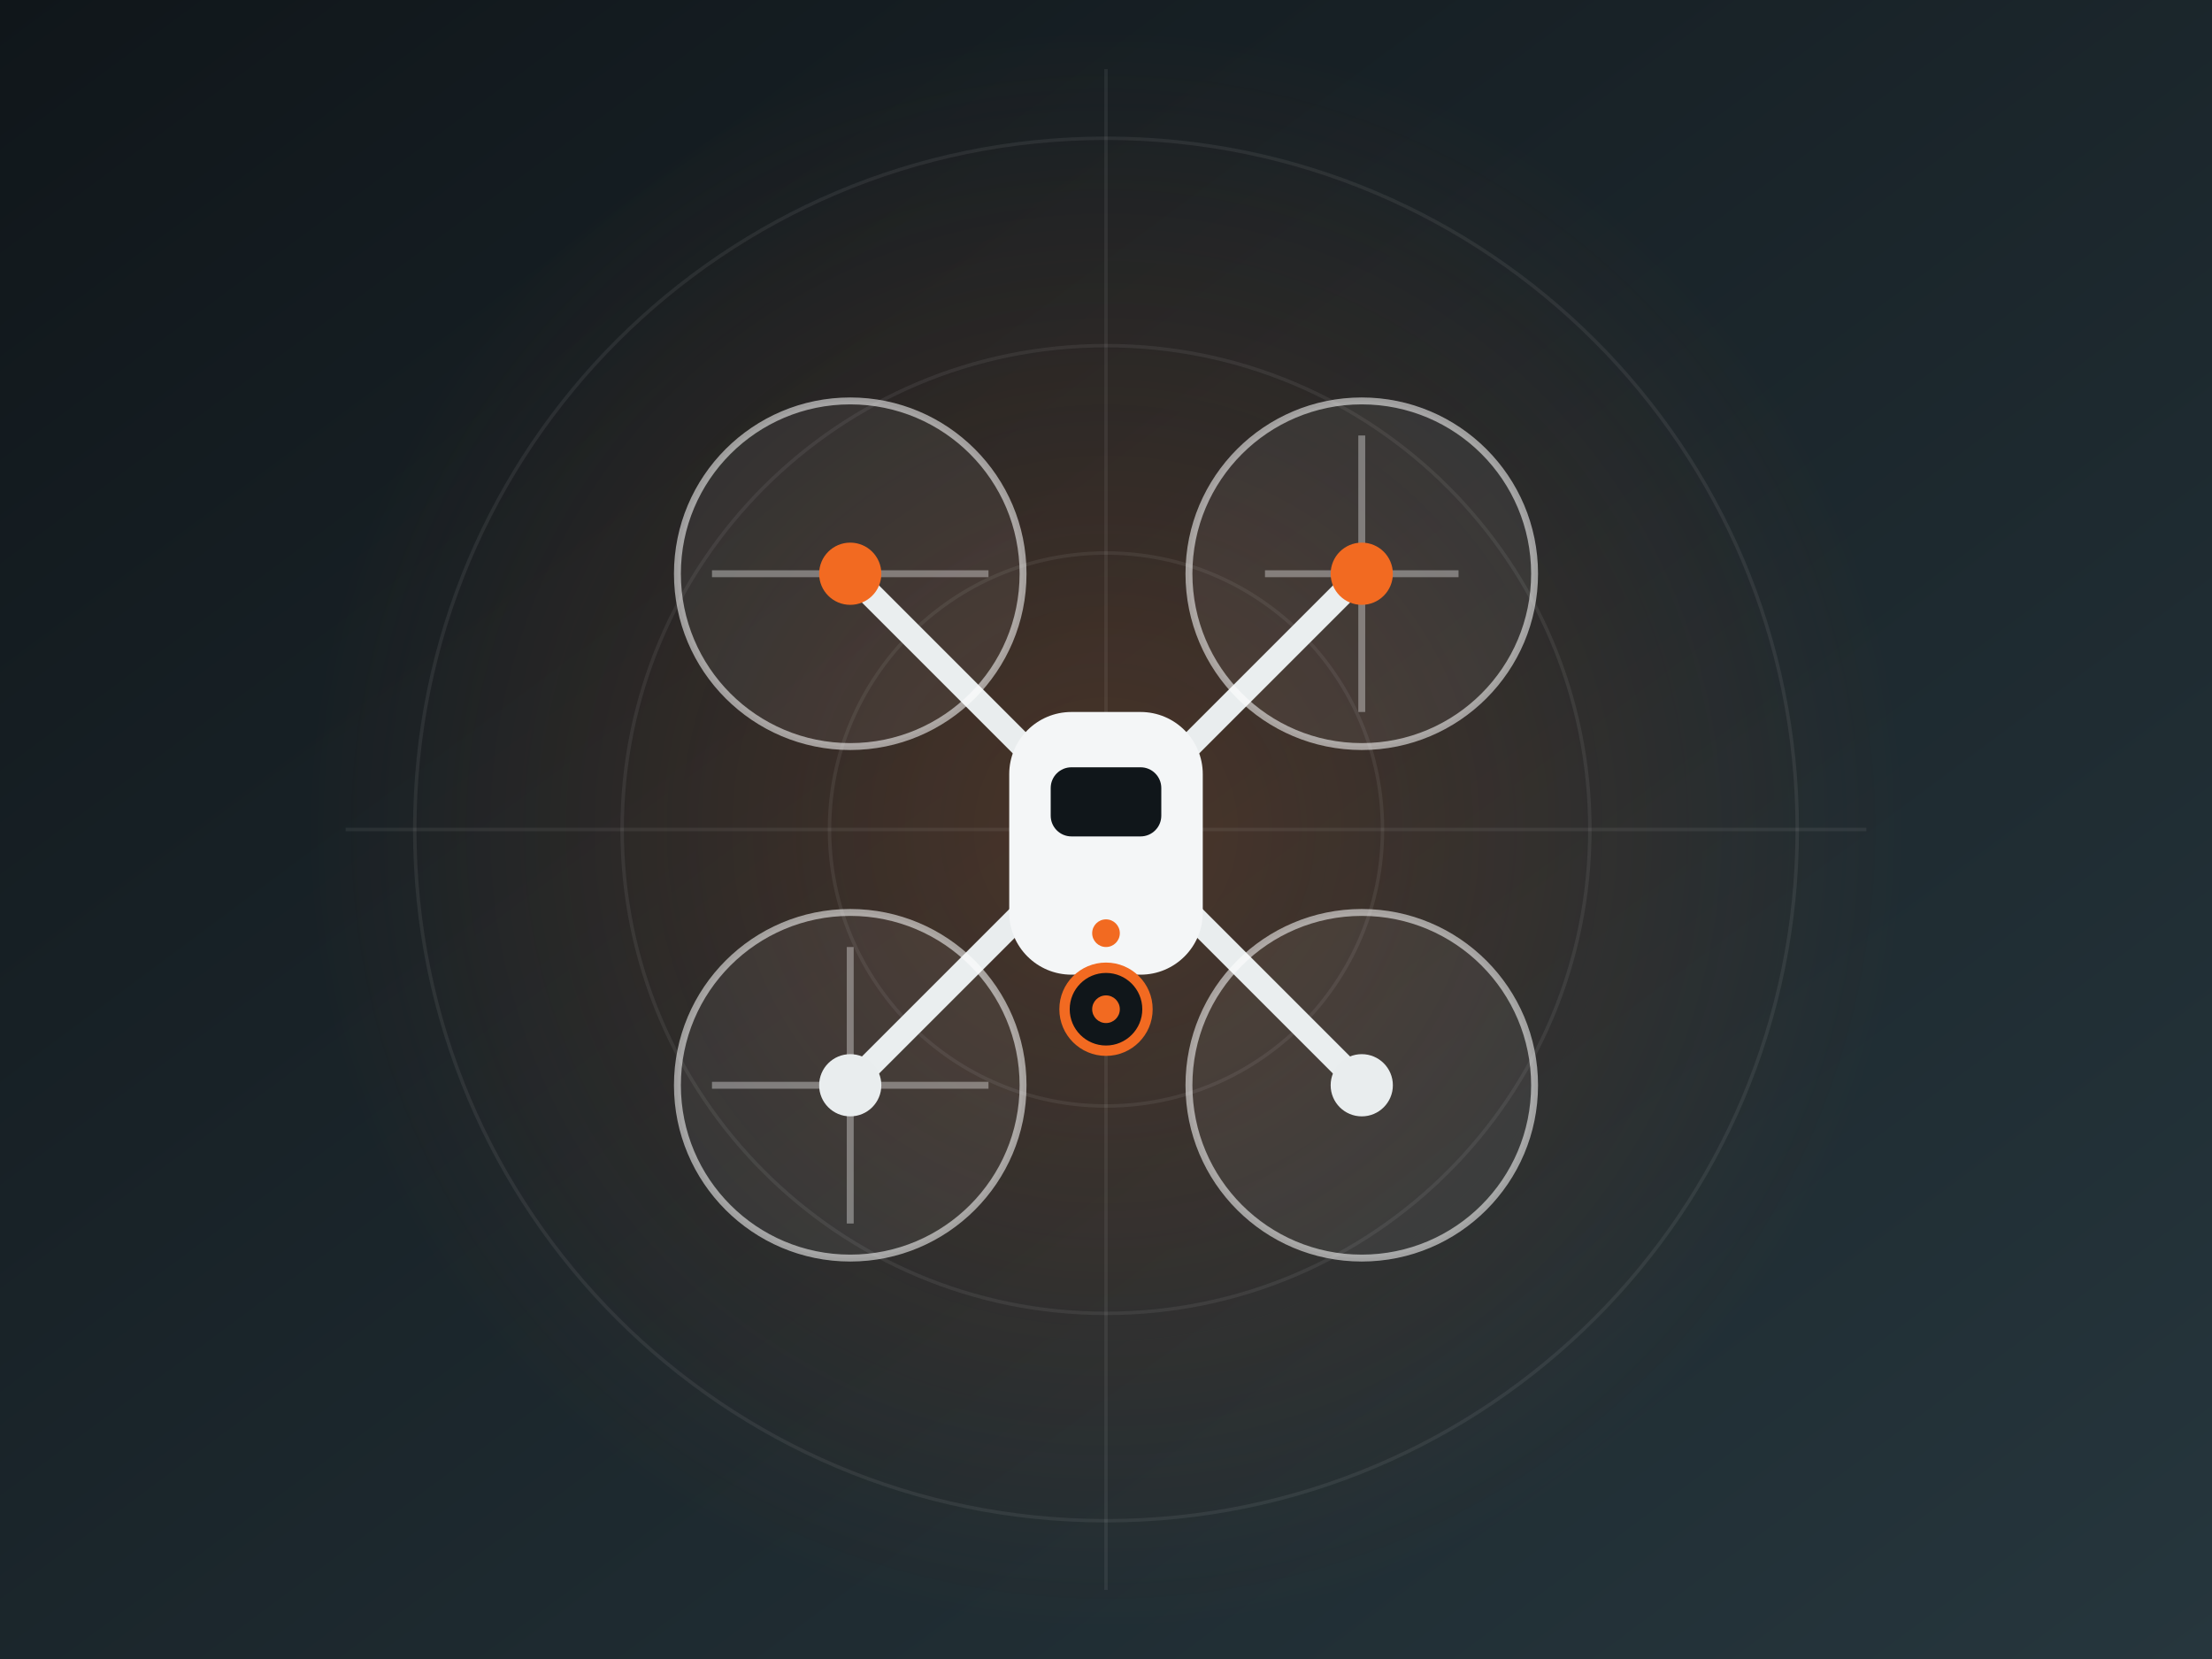
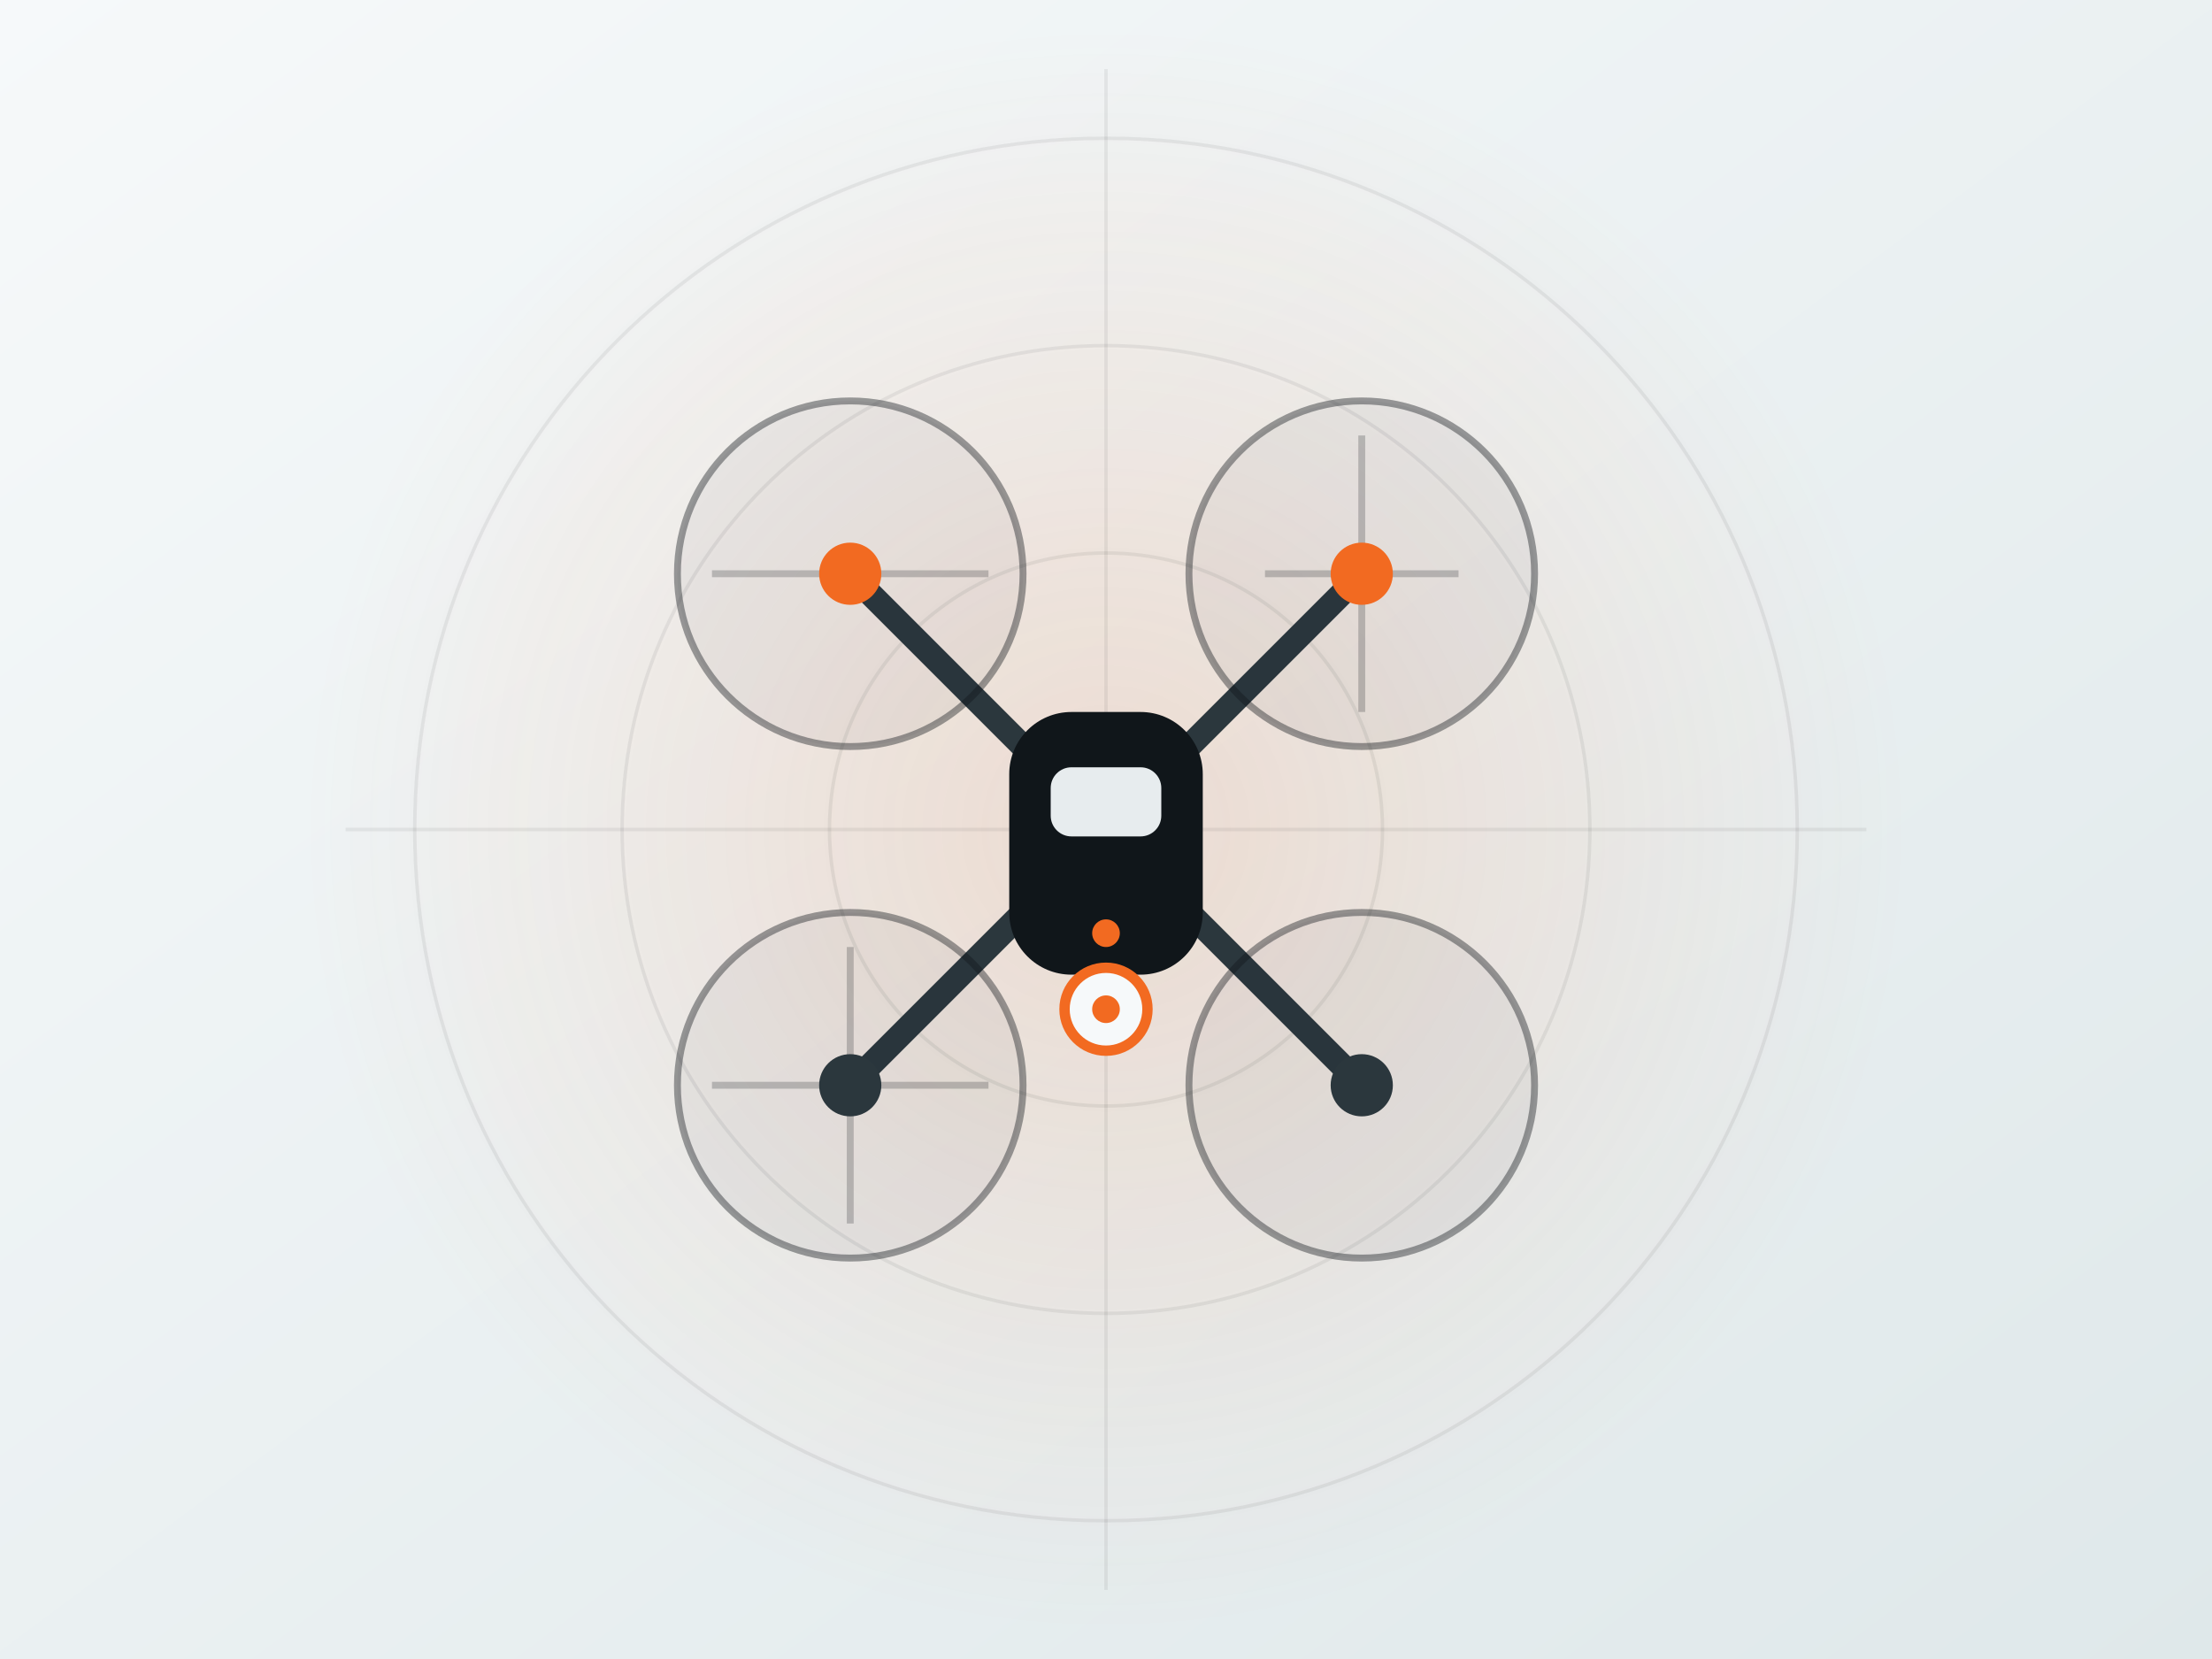
<svg xmlns="http://www.w3.org/2000/svg" viewBox="0 0 640 480" role="img" aria-label="Vision Nano illustration">
  <defs>
    <linearGradient id="g" x1="0" y1="0" x2="1" y2="1">
-       <stop offset="0" stop-color="#10161a" />
-       <stop offset="1" stop-color="#26363d" />
+       <stop offset="0" stop-color="#f6f9fa" />
+       <stop offset="1" stop-color="#dfe8ea" />
    </linearGradient>
    <radialGradient id="glow" cx=".5" cy=".5" r=".5">
-       <stop offset="0" stop-color="#F26A21" stop-opacity=".22" />
+       <stop offset="0" stop-color="#F26A21" stop-opacity=".16" />
      <stop offset="1" stop-color="#F26A21" stop-opacity="0" />
    </radialGradient>
  </defs>
  <rect width="640" height="480" fill="url(#g)" />
  <circle cx="320" cy="240" r="230" fill="url(#glow)" />
-   <g fill="none" stroke="#fff" stroke-opacity=".07">
+   <g fill="none" stroke="#10161a" stroke-opacity=".07">
    <circle cx="320" cy="240" r="200" />
    <circle cx="320" cy="240" r="140" />
    <circle cx="320" cy="240" r="80" />
    <path d="M320 20v440M100 240h440" />
  </g>
-   <g stroke="#e9edee" stroke-width="7" stroke-linecap="round">
+   <g stroke="#2b373d" stroke-width="7" stroke-linecap="round">
    <path d="M320 240 246 166M320 240 394 166M320 240 246 314M320 240 394 314" />
  </g>
-   <g fill="#ffffff" fill-opacity=".06" stroke="#fff" stroke-opacity=".55" stroke-width="2">
+   <g fill="#10161a" fill-opacity=".04" stroke="#10161a" stroke-opacity=".4" stroke-width="2">
    <circle cx="246" cy="166" r="50" />
    <circle cx="394" cy="166" r="50" />
    <circle cx="246" cy="314" r="50" />
    <circle cx="394" cy="314" r="50" />
  </g>
-   <g stroke="#fff" stroke-opacity=".35" stroke-width="2">
+   <g stroke="#10161a" stroke-opacity=".22" stroke-width="2">
    <path d="M206 166h80M394 126v80M366 166h56M246 274v80M206 314h80" />
  </g>
  <circle cx="246" cy="166" r="9" fill="#F26A21" />
  <circle cx="394" cy="166" r="9" fill="#F26A21" />
-   <circle cx="246" cy="314" r="9" fill="#e9edee" />
-   <circle cx="394" cy="314" r="9" fill="#e9edee" />
-   <rect x="292" y="206" width="56" height="76" rx="18" fill="#f4f6f7" />
-   <rect x="304" y="222" width="32" height="20" rx="6" fill="#10161a" />
+   <circle cx="246" cy="314" r="9" fill="#2b373d" />
+   <circle cx="394" cy="314" r="9" fill="#2b373d" />
+   <rect x="292" y="206" width="56" height="76" rx="18" fill="#10161a" />
+   <rect x="304" y="222" width="32" height="20" rx="6" fill="#e7ecee" />
  <circle cx="320" cy="270" r="4" fill="#F26A21" />
-   <circle cx="320" cy="292" r="12" fill="#10161a" stroke="#F26A21" stroke-width="3" />
+   <circle cx="320" cy="292" r="12" fill="#f6f9fa" stroke="#F26A21" stroke-width="3" />
  <circle cx="320" cy="292" r="4" fill="#F26A21" />
</svg>
